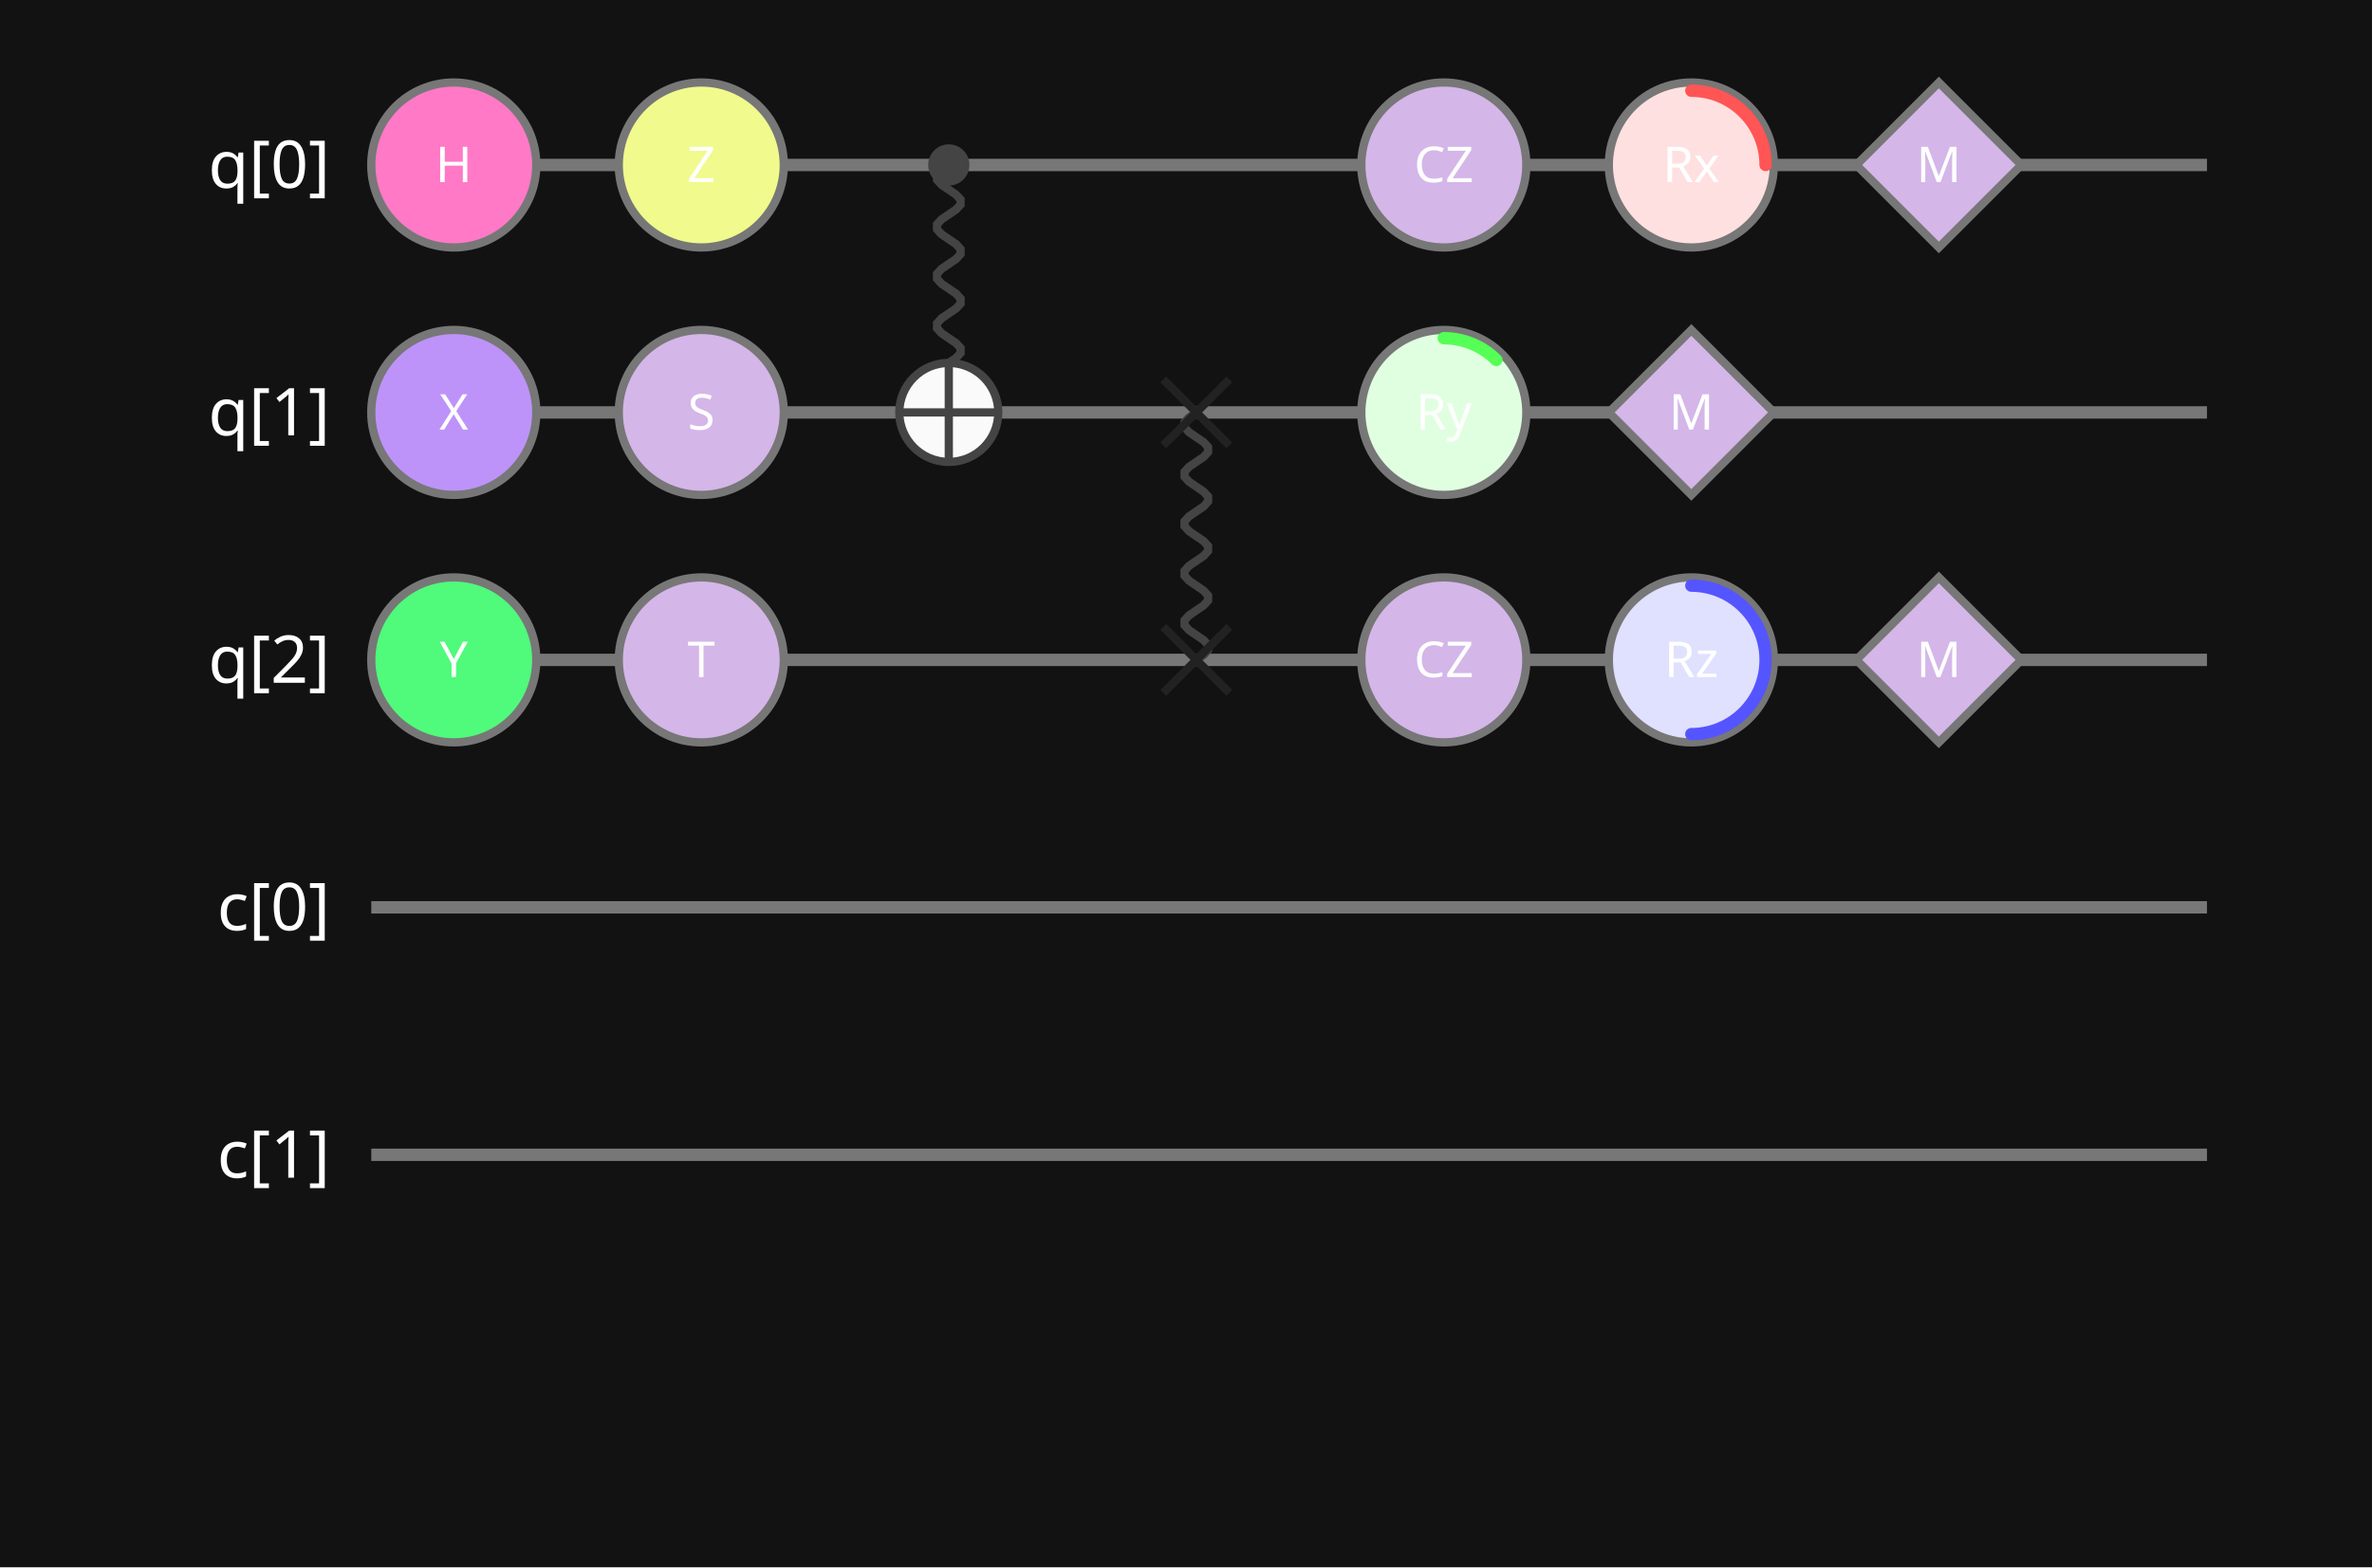
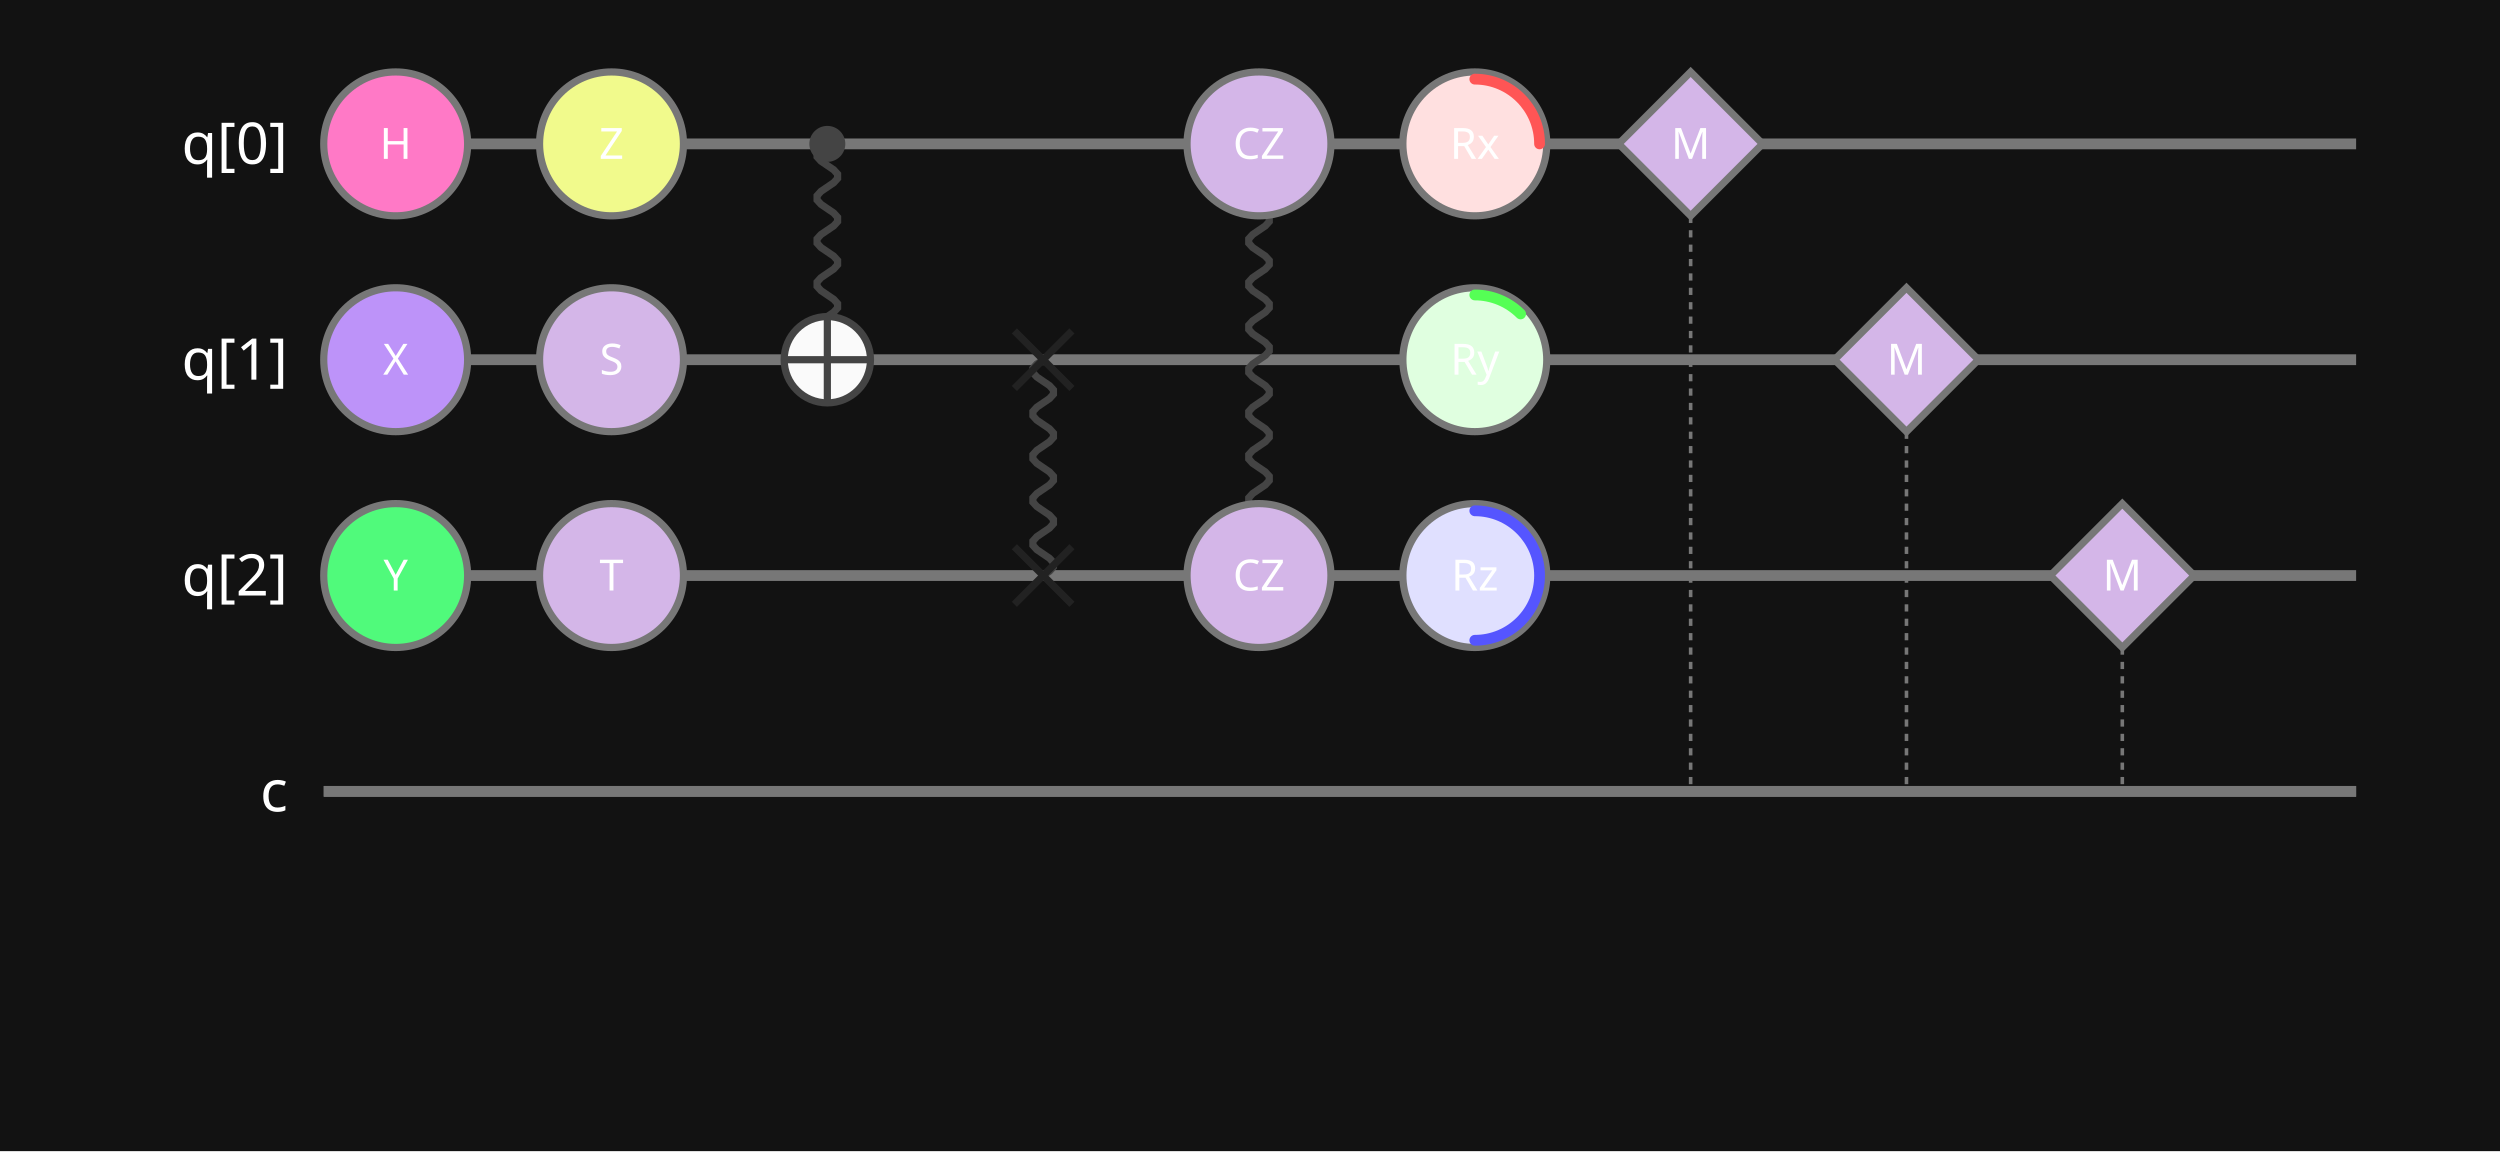
- <svg xmlns="http://www.w3.org/2000/svg" width="575.0" height="380" viewBox="0 0 575.0 380">
+ <svg xmlns="http://www.w3.org/2000/svg" width="695.0" height="320" viewBox="0 0 695.0 320">
  <rect width="100%" height="100%" fill="#121212" />
+   <text x="80" y="220" fill="#ffffff" font-family="calibri" font-size="16" text-anchor="end" dominant-baseline="middle">c</text>
  <text x="80" y="40" fill="#ffffff" font-family="calibri" font-size="16" text-anchor="end" dominant-baseline="middle">q[0]</text>
-   <text x="80" y="220" fill="#ffffff" font-family="calibri" font-size="16" text-anchor="end" dominant-baseline="middle">c[0]</text>
  <text x="80" y="100" fill="#ffffff" font-family="calibri" font-size="16" text-anchor="end" dominant-baseline="middle">q[1]</text>
-   <text x="80" y="280" fill="#ffffff" font-family="calibri" font-size="16" text-anchor="end" dominant-baseline="middle">c[1]</text>
  <text x="80" y="160" fill="#ffffff" font-family="calibri" font-size="16" text-anchor="end" dominant-baseline="middle">q[2]</text>
-   <line x1="90" y1="40" x2="535.0" y2="40" stroke="#777777" stroke-width="3" stroke-dasharray="" />
-   <line x1="90" y1="100" x2="535.0" y2="100" stroke="#777777" stroke-width="3" stroke-dasharray="" />
-   <line x1="90" y1="160" x2="535.0" y2="160" stroke="#777777" stroke-width="3" stroke-dasharray="" />
-   <line x1="90" y1="220" x2="535.0" y2="220" stroke="#777777" stroke-width="3" stroke-dasharray="" />
-   <line x1="90" y1="280" x2="535.0" y2="280" stroke="#777777" stroke-width="3" stroke-dasharray="" />
+   <line x1="90" y1="40" x2="655.0" y2="40" stroke="#777777" stroke-width="3" stroke-dasharray="" />
+   <line x1="90" y1="100" x2="655.0" y2="100" stroke="#777777" stroke-width="3" stroke-dasharray="" />
+   <line x1="90" y1="160" x2="655.0" y2="160" stroke="#777777" stroke-width="3" stroke-dasharray="" />
+   <line x1="90" y1="220" x2="655.0" y2="220" stroke="#777777" stroke-width="3" stroke-dasharray="" />
+   <line x1="90" y1="220" x2="655.0" y2="220" stroke="#777777" stroke-width="3" stroke-dasharray="" />
+   <path d="M 230.0 40.0 L 228.237 41.2 L 227.147 42.4 L 227.147 43.6 L 228.237 44.8 L 230.0 46.0 L 231.763 47.2 L 232.853 48.4 L 232.853 49.6 L 231.763 50.8 L 230.0 52.0 L 228.237 53.2 L 227.147 54.4 L 227.147 55.6 L 228.237 56.8 L 230.0 58.0 L 231.763 59.2 L 232.853 60.4 L 232.853 61.6 L 231.763 62.8 L 230.0 64.0 L 228.237 65.2 L 227.147 66.4 L 227.147 67.6 L 228.237 68.8 L 230.0 70.0 L 231.763 71.2 L 232.853 72.4 L 232.853 73.6 L 231.763 74.8 L 230.0 76.0 L 228.237 77.2 L 227.147 78.4 L 227.147 79.6 L 228.237 80.8 L 230.0 82.0 L 231.763 83.2 L 232.853 84.4 L 232.853 85.6 L 231.763 86.8 L 230.0 88.0 L 228.237 89.2 L 227.147 90.4 L 227.147 91.6 L 228.237 92.8 L 230.0 94.0 L 231.763 95.2 L 232.853 96.4 L 232.853 97.6 L 231.763 98.8 L 230 100.0" stroke="#444444" stroke-width="2" fill="none" stroke-dasharray="" />
+   <path d="M 290.0 100.0 L 288.237 101.2 L 287.147 102.4 L 287.147 103.6 L 288.237 104.8 L 290.0 106.0 L 291.763 107.2 L 292.853 108.4 L 292.853 109.6 L 291.763 110.8 L 290.0 112.0 L 288.237 113.2 L 287.147 114.4 L 287.147 115.6 L 288.237 116.8 L 290.0 118.0 L 291.763 119.2 L 292.853 120.4 L 292.853 121.6 L 291.763 122.8 L 290.0 124.0 L 288.237 125.2 L 287.147 126.4 L 287.147 127.6 L 288.237 128.8 L 290.0 130.0 L 291.763 131.2 L 292.853 132.4 L 292.853 133.6 L 291.763 134.8 L 290.0 136.0 L 288.237 137.2 L 287.147 138.4 L 287.147 139.6 L 288.237 140.8 L 290.0 142.0 L 291.763 143.2 L 292.853 144.4 L 292.853 145.6 L 291.763 146.8 L 290.0 148.0 L 288.237 149.2 L 287.147 150.4 L 287.147 151.6 L 288.237 152.8 L 290.0 154.0 L 291.763 155.2 L 292.853 156.4 L 292.853 157.6 L 291.763 158.8 L 290.0 160.0" stroke="#444444" stroke-width="2" fill="none" stroke-dasharray="" />
+   <path d="M 350.0 40.0 L 348.237 41.2 L 347.147 42.4 L 347.147 43.6 L 348.237 44.8 L 350.0 46.0 L 351.763 47.2 L 352.853 48.4 L 352.853 49.6 L 351.763 50.8 L 350.0 52.0 L 348.237 53.2 L 347.147 54.4 L 347.147 55.6 L 348.237 56.8 L 350.0 58.0 L 351.763 59.2 L 352.853 60.4 L 352.853 61.6 L 351.763 62.8 L 350.0 64.0 L 348.237 65.2 L 347.147 66.4 L 347.147 67.6 L 348.237 68.8 L 350.0 70.0 L 351.763 71.2 L 352.853 72.4 L 352.853 73.6 L 351.763 74.8 L 350.0 76.0 L 348.237 77.2 L 347.147 78.4 L 347.147 79.6 L 348.237 80.8 L 350.0 82.0 L 351.763 83.2 L 352.853 84.4 L 352.853 85.6 L 351.763 86.8 L 350.0 88.0 L 348.237 89.2 L 347.147 90.4 L 347.147 91.6 L 348.237 92.8 L 350.0 94.0 L 351.763 95.2 L 352.853 96.4 L 352.853 97.6 L 351.763 98.8 L 350.0 100.0 L 348.237 101.2 L 347.147 102.4 L 347.147 103.6 L 348.237 104.8 L 350.0 106.0 L 351.763 107.2 L 352.853 108.4 L 352.853 109.6 L 351.763 110.8 L 350.0 112.0 L 348.237 113.2 L 347.147 114.4 L 347.147 115.6 L 348.237 116.8 L 350.0 118.0 L 351.763 119.2 L 352.853 120.4 L 352.853 121.6 L 351.763 122.8 L 350.0 124.0 L 348.237 125.2 L 347.147 126.4 L 347.147 127.6 L 348.237 128.8 L 350.0 130.0 L 351.763 131.2 L 352.853 132.4 L 352.853 133.6 L 351.763 134.8 L 350.0 136.0 L 348.237 137.2 L 347.147 138.4 L 347.147 139.6 L 348.237 140.8 L 350.0 142.0 L 351.763 143.2 L 352.853 144.4 L 352.853 145.6 L 351.763 146.8 L 350.0 148.0 L 348.237 149.2 L 347.147 150.4 L 347.147 151.6 L 348.237 152.8 L 350.0 154.0 L 351.763 155.2 L 352.853 156.4 L 352.853 157.6 L 351.763 158.8 L 350 160.0" stroke="#444444" stroke-width="2" fill="none" stroke-dasharray="" />
+   <line x1="470.0" y1="40" x2="470.0" y2="220" stroke="#777777" stroke-width="1" stroke-dasharray="2,2" />
+   <line x1="530.0" y1="100" x2="530.0" y2="220" stroke="#777777" stroke-width="1" stroke-dasharray="2,2" />
+   <line x1="590.0" y1="160" x2="590.0" y2="220" stroke="#777777" stroke-width="1" stroke-dasharray="2,2" />
  <circle cx="110.0" cy="40" r="20" fill="#ff79c6" stroke="#777777" stroke-width="2" />
  <text x="110.0" y="40" fill="#ffffff" font-family="sans-serif" font-size="12" text-anchor="middle" dominant-baseline="middle">H</text>
  <circle cx="110.0" cy="100" r="20" fill="#bd93f9" stroke="#777777" stroke-width="2" />
  <text x="110.0" y="100" fill="#ffffff" font-family="sans-serif" font-size="12" text-anchor="middle" dominant-baseline="middle">X</text>
  <circle cx="110.0" cy="160" r="20" fill="#50fa7b" stroke="#777777" stroke-width="2" />
  <text x="110.0" y="160" fill="#ffffff" font-family="sans-serif" font-size="12" text-anchor="middle" dominant-baseline="middle">Y</text>
  <circle cx="170.0" cy="40" r="20" fill="#f1fa8c" stroke="#777777" stroke-width="2" />
  <text x="170.0" y="40" fill="#ffffff" font-family="sans-serif" font-size="12" text-anchor="middle" dominant-baseline="middle">Z</text>
  <circle cx="170.0" cy="100" r="20" fill="#d4b6e8" stroke="#777777" stroke-width="2" />
  <text x="170.0" y="100" fill="#ffffff" font-family="sans-serif" font-size="12" text-anchor="middle" dominant-baseline="middle">S</text>
  <circle cx="170.0" cy="160" r="20" fill="#d4b6e8" stroke="#777777" stroke-width="2" />
  <text x="170.0" y="160" fill="#ffffff" font-family="sans-serif" font-size="12" text-anchor="middle" dominant-baseline="middle">T</text>
-   <path d="M 230.0 40.0 L 228.237 41.2 L 227.147 42.4 L 227.147 43.6 L 228.237 44.8 L 230.0 46.0 L 231.763 47.2 L 232.853 48.4 L 232.853 49.6 L 231.763 50.8 L 230.0 52.0 L 228.237 53.2 L 227.147 54.4 L 227.147 55.6 L 228.237 56.8 L 230.0 58.0 L 231.763 59.2 L 232.853 60.4 L 232.853 61.6 L 231.763 62.8 L 230.0 64.0 L 228.237 65.2 L 227.147 66.4 L 227.147 67.6 L 228.237 68.8 L 230.0 70.0 L 231.763 71.2 L 232.853 72.4 L 232.853 73.6 L 231.763 74.8 L 230.0 76.0 L 228.237 77.2 L 227.147 78.4 L 227.147 79.6 L 228.237 80.8 L 230.0 82.0 L 231.763 83.2 L 232.853 84.4 L 232.853 85.6 L 231.763 86.8 L 230.0 88.0 L 228.237 89.2 L 227.147 90.4 L 227.147 91.6 L 228.237 92.8 L 230.0 94.0 L 231.763 95.2 L 232.853 96.4 L 232.853 97.6 L 231.763 98.8 L 230 100.0" stroke="#444444" stroke-width="2" fill="none" stroke-dasharray="" />
  <circle cx="230.0" cy="40" r="5" fill="#444444" stroke="none" stroke-width="1" />
  <circle cx="230.0" cy="100" r="12" fill="#fafafa" stroke="#444444" stroke-width="2" />
  <line x1="218.0" y1="100" x2="242.0" y2="100" stroke="#444444" stroke-width="2" />
  <line x1="230.0" y1="88" x2="230.0" y2="112" stroke="#444444" stroke-width="2" />
-   <path d="M 290.0 100.0 L 288.237 101.2 L 287.147 102.4 L 287.147 103.6 L 288.237 104.8 L 290.0 106.0 L 291.763 107.2 L 292.853 108.4 L 292.853 109.6 L 291.763 110.8 L 290.0 112.0 L 288.237 113.2 L 287.147 114.4 L 287.147 115.6 L 288.237 116.8 L 290.0 118.0 L 291.763 119.2 L 292.853 120.4 L 292.853 121.6 L 291.763 122.8 L 290.0 124.0 L 288.237 125.2 L 287.147 126.4 L 287.147 127.6 L 288.237 128.8 L 290.0 130.0 L 291.763 131.2 L 292.853 132.4 L 292.853 133.6 L 291.763 134.8 L 290.0 136.0 L 288.237 137.2 L 287.147 138.4 L 287.147 139.6 L 288.237 140.8 L 290.0 142.0 L 291.763 143.2 L 292.853 144.4 L 292.853 145.6 L 291.763 146.8 L 290.0 148.0 L 288.237 149.2 L 287.147 150.4 L 287.147 151.6 L 288.237 152.8 L 290.0 154.0 L 291.763 155.2 L 292.853 156.4 L 292.853 157.6 L 291.763 158.8 L 290.0 160.0" stroke="#444444" stroke-width="2" fill="none" stroke-dasharray="" />
  <line x1="282.0" y1="92" x2="298.0" y2="108" stroke="#222222" stroke-width="2" stroke-dasharray="" />
  <line x1="282.0" y1="108" x2="298.0" y2="92" stroke="#222222" stroke-width="2" stroke-dasharray="" />
  <line x1="282.0" y1="152" x2="298.0" y2="168" stroke="#222222" stroke-width="2" stroke-dasharray="" />
  <line x1="282.0" y1="168" x2="298.0" y2="152" stroke="#222222" stroke-width="2" stroke-dasharray="" />
  <circle cx="350.0" cy="40" r="20" fill="#d4b6e8" stroke="#777777" stroke-width="2" />
  <text x="350.0" y="40" fill="#ffffff" font-family="sans-serif" font-size="12" text-anchor="middle" dominant-baseline="middle">CZ</text>
  <circle cx="350.0" cy="160" r="20" fill="#d4b6e8" stroke="#777777" stroke-width="2" />
  <text x="350.0" y="160" fill="#ffffff" font-family="sans-serif" font-size="12" text-anchor="middle" dominant-baseline="middle">CZ</text>
-   <circle cx="350.0" cy="100" r="20" fill="#e0ffe0" stroke="#777777" stroke-width="2" />
-   <path d="M 350.0 82.0 A 18 18 0 0 1 362.728 87.272" fill="none" stroke="#55ff55" stroke-width="3" stroke-linecap="round" />
-   <text x="350.0" y="100" fill="#ffffff" font-family="sans-serif" font-size="12" text-anchor="middle" dominant-baseline="middle">Ry</text>
  <circle cx="410.0" cy="40" r="20" fill="#ffe0e0" stroke="#777777" stroke-width="2" />
  <path d="M 410.0 22.0 A 18 18 0 0 1 428.0 40.0" fill="none" stroke="#ff5555" stroke-width="3" stroke-linecap="round" />
  <text x="410.0" y="40" fill="#ffffff" font-family="sans-serif" font-size="12" text-anchor="middle" dominant-baseline="middle">Rx</text>
+   <circle cx="410.0" cy="100" r="20" fill="#e0ffe0" stroke="#777777" stroke-width="2" />
+   <path d="M 410.0 82.0 A 18 18 0 0 1 422.728 87.272" fill="none" stroke="#55ff55" stroke-width="3" stroke-linecap="round" />
+   <text x="410.0" y="100" fill="#ffffff" font-family="sans-serif" font-size="12" text-anchor="middle" dominant-baseline="middle">Ry</text>
  <circle cx="410.0" cy="160" r="20" fill="#e0e0ff" stroke="#777777" stroke-width="2" />
  <path d="M 410.0 142.0 A 18 18 0 0 1 410.0 178.0" fill="none" stroke="#5555ff" stroke-width="3" stroke-linecap="round" />
  <text x="410.0" y="160" fill="#ffffff" font-family="sans-serif" font-size="12" text-anchor="middle" dominant-baseline="middle">Rz</text>
-   <polygon points="410.0,80 430.0,100 410.0,120 390.0,100" fill="#d4b6e8" stroke="#777777" stroke-width="2" />
-   <text x="410.0" y="100" fill="#ffffff" font-family="sans-serif" font-size="12" text-anchor="middle" dominant-baseline="middle">M</text>
  <polygon points="470.0,20 490.0,40 470.0,60 450.0,40" fill="#d4b6e8" stroke="#777777" stroke-width="2" />
  <text x="470.0" y="40" fill="#ffffff" font-family="sans-serif" font-size="12" text-anchor="middle" dominant-baseline="middle">M</text>
-   <polygon points="470.0,140 490.0,160 470.0,180 450.0,160" fill="#d4b6e8" stroke="#777777" stroke-width="2" />
-   <text x="470.0" y="160" fill="#ffffff" font-family="sans-serif" font-size="12" text-anchor="middle" dominant-baseline="middle">M</text>
+   <polygon points="530.0,80 550.0,100 530.0,120 510.0,100" fill="#d4b6e8" stroke="#777777" stroke-width="2" />
+   <text x="530.0" y="100" fill="#ffffff" font-family="sans-serif" font-size="12" text-anchor="middle" dominant-baseline="middle">M</text>
+   <polygon points="590.0,140 610.0,160 590.0,180 570.0,160" fill="#d4b6e8" stroke="#777777" stroke-width="2" />
+   <text x="590.0" y="160" fill="#ffffff" font-family="sans-serif" font-size="12" text-anchor="middle" dominant-baseline="middle">M</text>
</svg>
